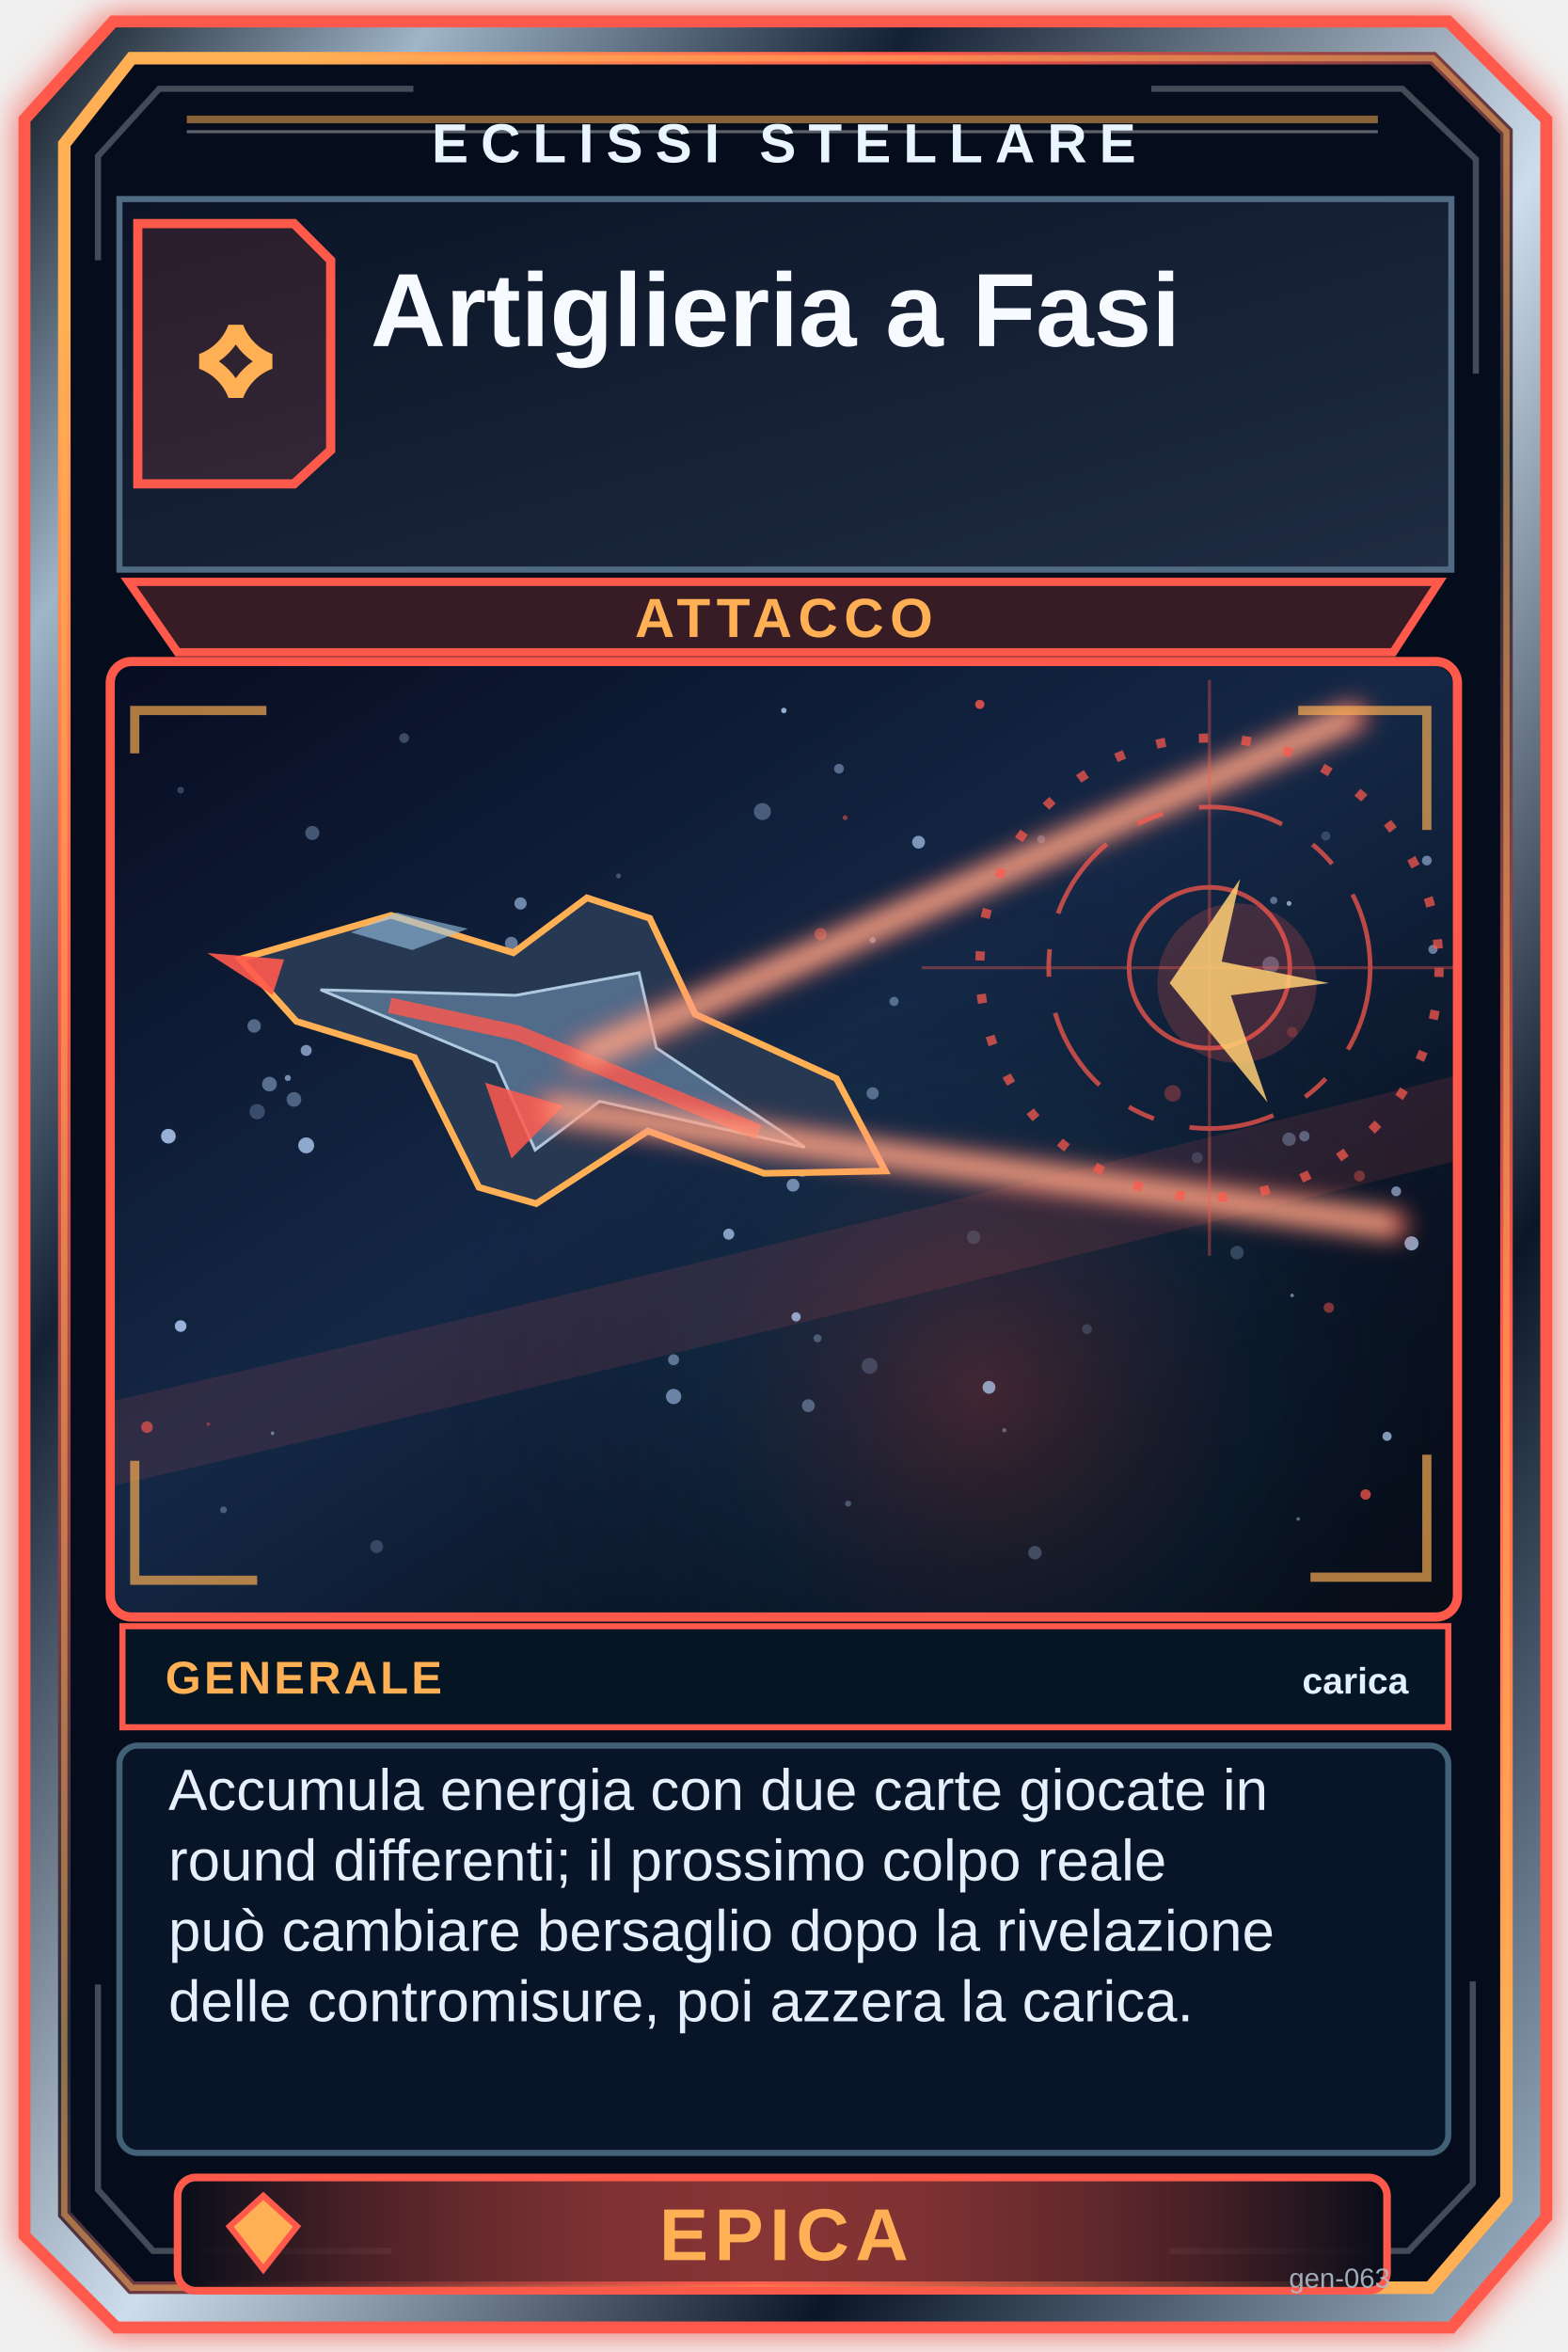
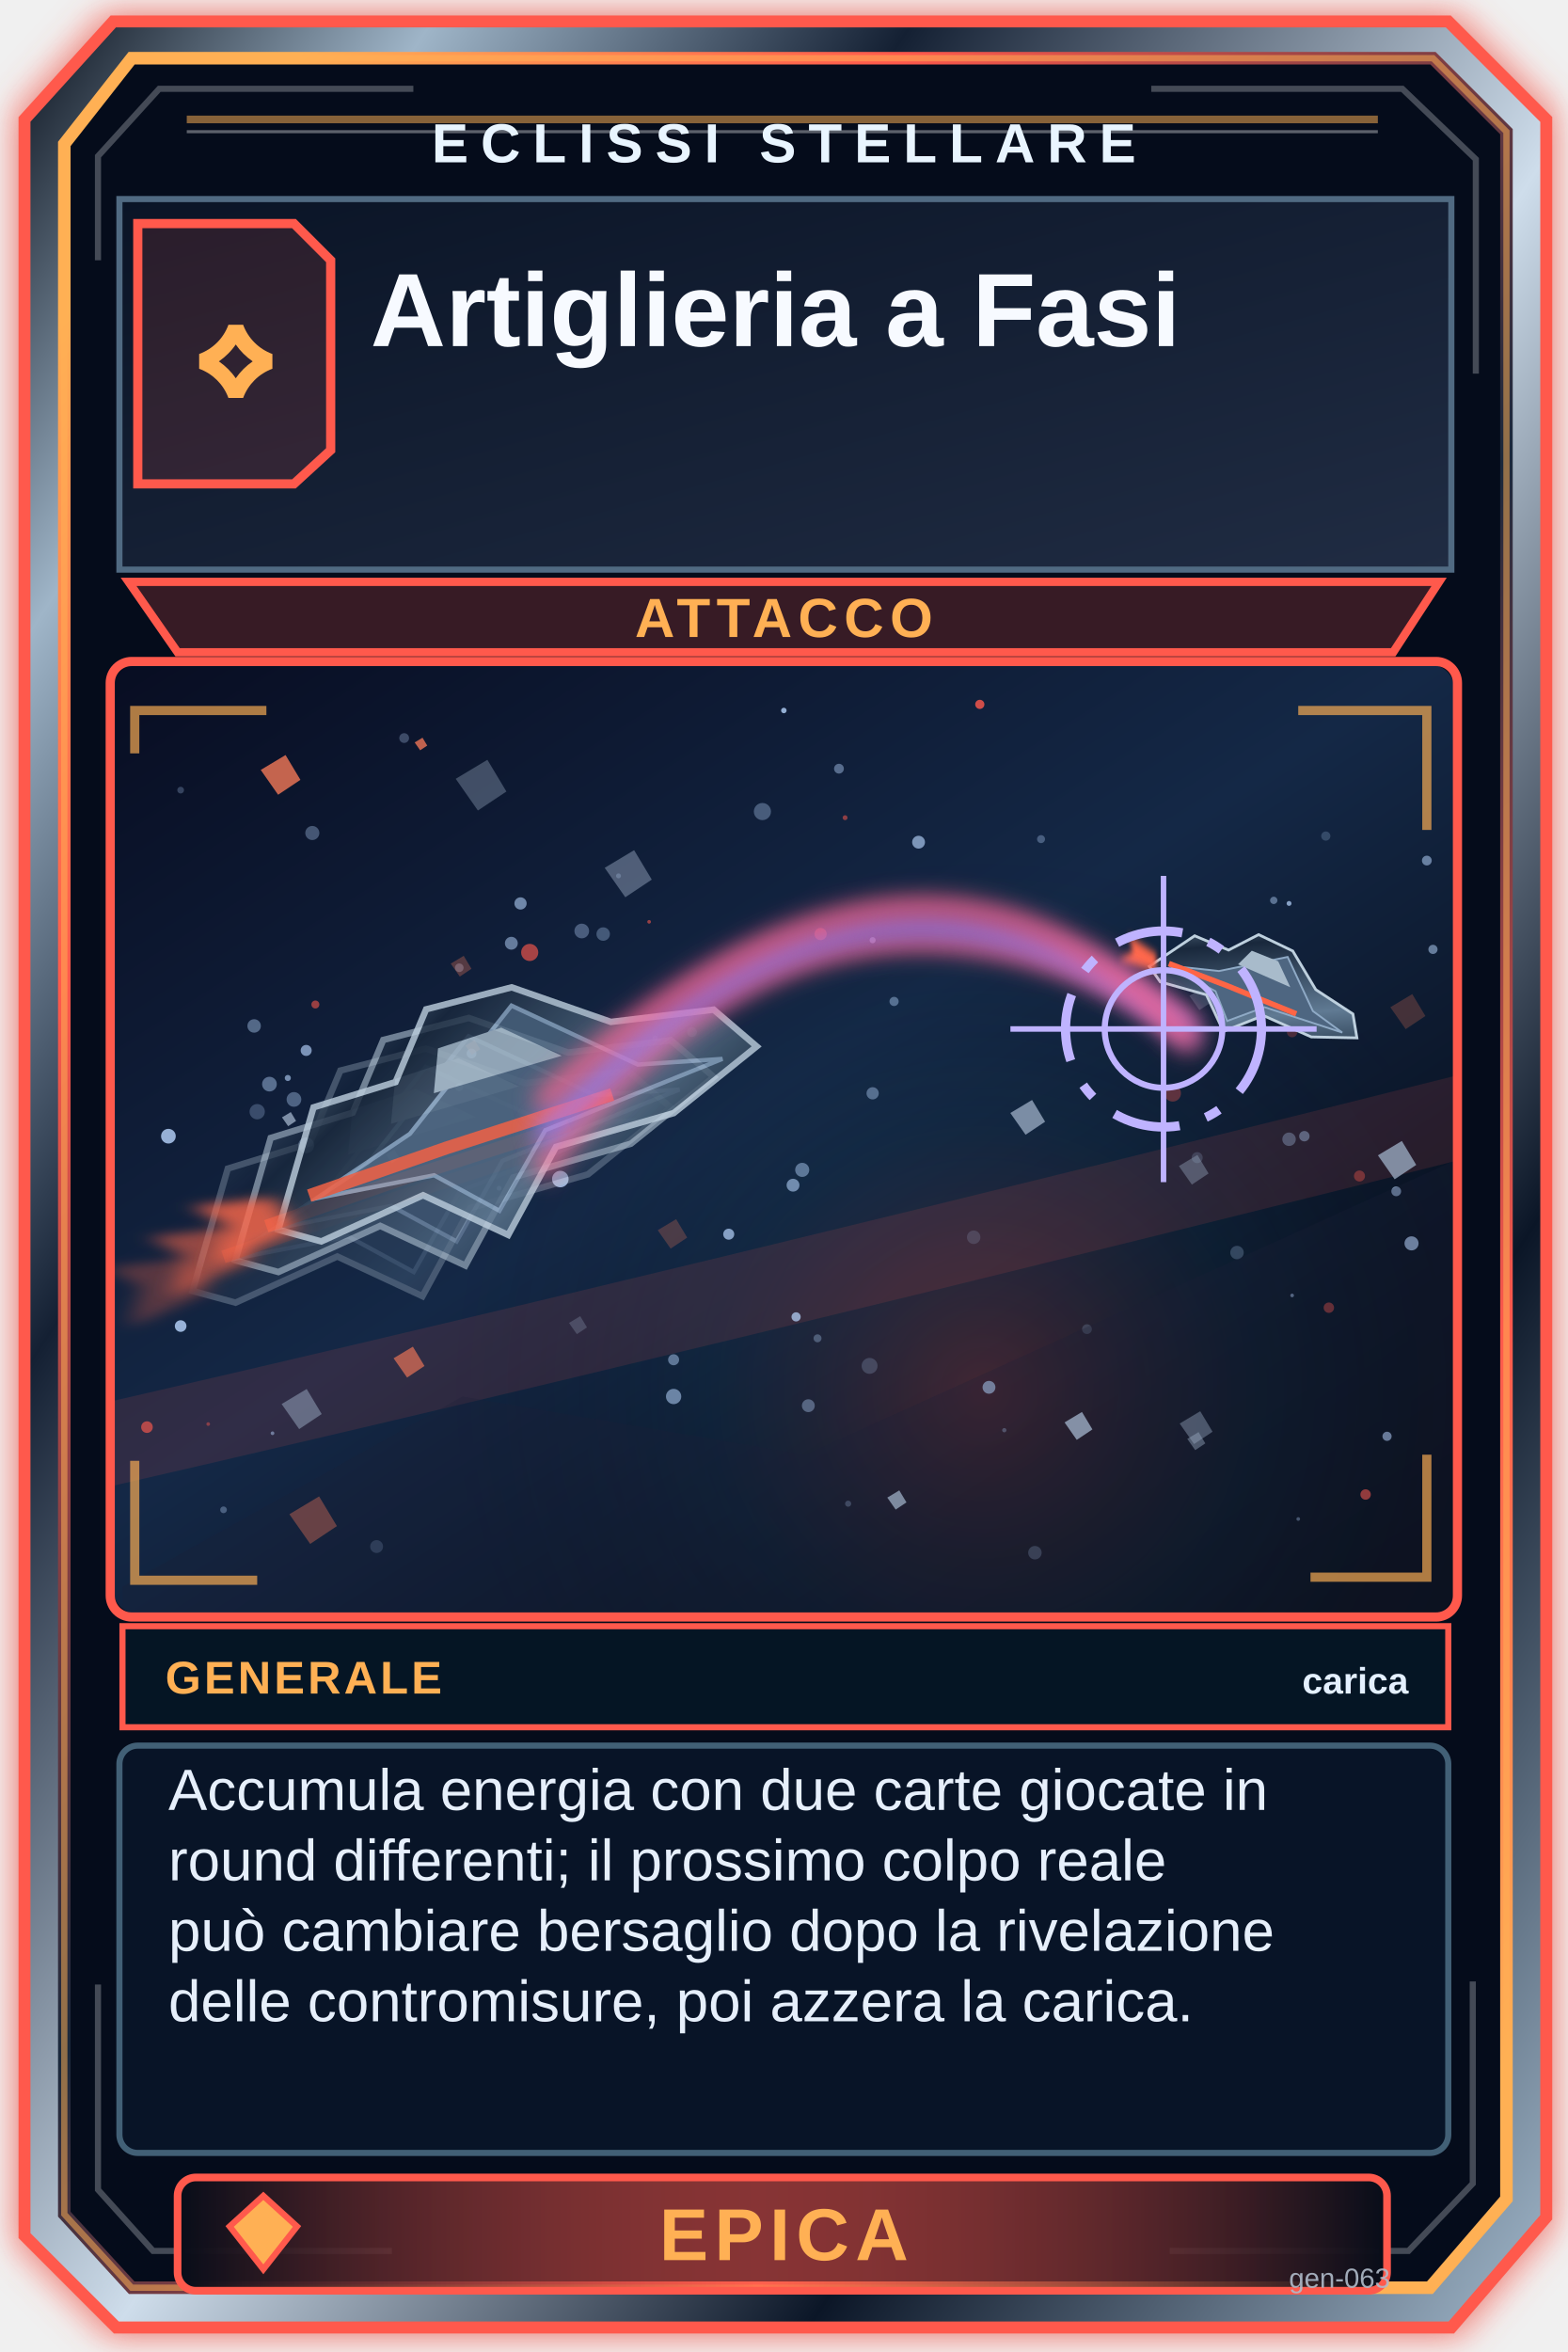
<svg xmlns="http://www.w3.org/2000/svg" width="512" height="768" viewBox="0 0 512 768" role="img" aria-label="Artiglieria a Fasi · ATTACCO · EPICA">
  <defs>
    <linearGradient id="metal" x1="0" y1="0" x2="1" y2="1">
      <stop stop-color="#101824" />
      <stop offset=".13" stop-color="#9fb5c8" />
      <stop offset=".29" stop-color="#142033" />
      <stop offset=".53" stop-color="#ceddeb" />
      <stop offset=".76" stop-color="#0b1627" />
      <stop offset="1" stop-color="#9fb5c8" />
    </linearGradient>
    <linearGradient id="rim" x1=".15" y1="0" x2=".87" y2="1">
      <stop stop-color="#ffb054" />
      <stop offset=".2" stop-color="#ff594c" />
      <stop offset=".52" stop-color="#19283c" />
      <stop offset=".78" stop-color="#ff594c" />
      <stop offset="1" stop-color="#ffb054" />
    </linearGradient>
    <linearGradient id="spaceSky" x1="0" y1="0" x2=".9" y2="1">
      <stop stop-color="#080d22" />
      <stop offset=".49" stop-color="#142846" />
      <stop offset=".82" stop-color="#091222" />
      <stop offset="1" stop-color="#070d18" />
    </linearGradient>
    <radialGradient id="planet">
      <stop stop-color="#ff594c" stop-opacity=".65" />
      <stop offset=".52" stop-color="#194761" stop-opacity=".42" />
      <stop offset="1" stop-color="#0a1529" stop-opacity=".05" />
    </radialGradient>
    <linearGradient id="titlePanel" x1="0" x2="1" y1="0" y2="1">
      <stop stop-color="#0a1426" />
      <stop offset="1" stop-color="#202c43" />
    </linearGradient>
    <linearGradient id="rarityShine" x1="0" y1="0" x2="1" y2="0">
      <stop stop-color="#070d19" />
      <stop offset=".48" stop-color="#ff594c" stop-opacity="0.52" />
      <stop offset="1" stop-color="#070d19" />
    </linearGradient>
    <filter id="rimGlow" x="-30%" y="-30%" width="160%" height="160%">
      <feGaussianBlur stdDeviation="5.35" />
    </filter>
    <filter id="beamGlow" x="-70%" y="-70%" width="240%" height="240%">
      <feGaussianBlur stdDeviation="4" />
    </filter>
    <clipPath id="artClip">
      <rect x="37" y="217" width="438" height="310" rx="8" />
    </clipPath>
  </defs>
  <path d="M37 7H473L505 39V724L474 760H38L8 730V39Z" fill="#030712" stroke="#ff594c" stroke-width="8.4" opacity="0.66" filter="url(#rimGlow)" />
  <path d="M37 7H473L505 39V724L474 760H38L8 730V39Z" fill="url(#metal)" stroke="#ff594c" stroke-width="3.9" />
  <path d="M43 19H468L492 43V718L467 747H43L21 723V47Z" fill="#050c1b" stroke="url(#rim)" stroke-width="4.1" />
  <path d="M43 19H468L492 43V718L467 747H43L21 723V47Z" fill="none" stroke="#ffb054" stroke-width="2.05" opacity="0.52" />
  <path d="M61 39H450" stroke="#ffb054" stroke-width="2.5" opacity="0.52" />
  <path d="M32 85V51L52 29H135 M376 29H458L482 52V122 M32 648V715L50 735H128 M382 735H460L481 713V647" fill="none" stroke="#f7fcff" stroke-width="2" opacity="0.26" />
  <path d="M61 43H450" stroke="#fff" stroke-width="1" opacity="0.35" />
  <text x="256" y="53" text-anchor="middle" fill="#e9f5ff" font-size="18" font-family="Arial, sans-serif" font-weight="700" letter-spacing="4">ECLISSI STELLARE</text>
  <path d="M39 65H474V186H39Z" fill="url(#titlePanel)" stroke="#506a82" stroke-width="2" />
  <path d="M45 73H96L108 85V147L96 158H45Z" fill="#ff594c" fill-opacity=".13" stroke="#ff594c" stroke-width="3" />
  <text x="77" y="128" text-anchor="middle" fill="#ffb054" font-family="Arial, sans-serif" font-size="40" font-weight="bold">⟡</text>
  <text x="121" y="113" fill="#f7faff" font-family="Arial,sans-serif" font-size="34" font-weight="800">Artiglieria a Fasi</text>
  <path d="M42 190H470L455 213H58Z" fill="#ff594c" fill-opacity=".20" stroke="#ff594c" stroke-width="2.7" />
  <text x="256" y="208" text-anchor="middle" fill="#ffb054" font-family="Arial,sans-serif" font-size="18" font-weight="900" letter-spacing="2">ATTACCO</text>
  <g clip-path="url(#artClip)">
    <rect x="37" y="217" width="438" height="310" fill="url(#spaceSky)" />
    <circle cx="321" cy="454" r="172" fill="url(#planet)" opacity=".34" />
    <path d="M12 477Q218 430 508 357" fill="none" stroke="#ff594c" stroke-width="27" opacity=".12" />
    <circle cx="422" cy="337" r="1.7" fill="#ff594c" opacity="0.25" />
    <circle cx="433" cy="273" r="1.5" fill="#b9d7ff" opacity="0.21" />
    <circle cx="421" cy="372" r="2.2" fill="#b9d7ff" opacity="0.30" />
    <circle cx="150" cy="316" r="1.4" fill="#b9d7ff" opacity="0.32" />
    <circle cx="59" cy="433" r="1.9" fill="#b9d7ff" opacity="0.80" />
    <circle cx="259" cy="387" r="2.1" fill="#b9d7ff" opacity="0.57" />
    <circle cx="276" cy="267" r="0.8" fill="#ff594c" opacity="0.52" />
    <circle cx="404" cy="409" r="2.2" fill="#b9d7ff" opacity="0.23" />
    <circle cx="94" cy="352" r="1.0" fill="#b9d7ff" opacity="0.60" />
    <circle cx="415" cy="315" r="2.7" fill="#b9d7ff" opacity="0.34" />
    <circle cx="249" cy="265" r="2.8" fill="#b9d7ff" opacity="0.33" />
    <circle cx="318" cy="404" r="2.2" fill="#b9d7ff" opacity="0.16" />
    <circle cx="212" cy="301" r="0.6" fill="#ff594c" opacity="0.56" />
    <circle cx="154" cy="344" r="1.6" fill="#b9d7ff" opacity="0.75" />
    <circle cx="167" cy="308" r="2.1" fill="#b9d7ff" opacity="0.50" />
    <circle cx="466" cy="281" r="1.6" fill="#b9d7ff" opacity="0.52" />
    <circle cx="226" cy="337" r="1.6" fill="#b9d7ff" opacity="0.30" />
    <circle cx="468" cy="310" r="1.5" fill="#b9d7ff" opacity="0.51" />
    <circle cx="320" cy="230" r="1.5" fill="#ff594c" opacity="0.80" />
    <circle cx="292" cy="327" r="1.5" fill="#b9d7ff" opacity="0.41" />
    <circle cx="323" cy="453" r="2.1" fill="#b9d7ff" opacity="0.68" />
    <circle cx="59" cy="258" r="1.1" fill="#b9d7ff" opacity="0.25" />
    <circle cx="422" cy="423" r="0.6" fill="#b9d7ff" opacity="0.53" />
    <circle cx="55" cy="371" r="2.4" fill="#b9d7ff" opacity="0.79" />
    <circle cx="444" cy="384" r="1.8" fill="#ff594c" opacity="0.37" />
    <circle cx="274" cy="251" r="1.6" fill="#b9d7ff" opacity="0.42" />
    <circle cx="277" cy="491" r="1.0" fill="#b9d7ff" opacity="0.31" />
    <circle cx="220" cy="444" r="1.8" fill="#b9d7ff" opacity="0.46" />
    <circle cx="102" cy="272" r="2.3" fill="#b9d7ff" opacity="0.33" />
    <circle cx="220" cy="456" r="2.5" fill="#b9d7ff" opacity="0.54" />
    <circle cx="446" cy="488" r="1.7" fill="#ff594c" opacity="0.72" />
    <circle cx="416" cy="294" r="1.2" fill="#b9d7ff" opacity="0.43" />
    <circle cx="328" cy="467" r="0.7" fill="#b9d7ff" opacity="0.37" />
    <circle cx="426" cy="371" r="1.7" fill="#b9d7ff" opacity="0.37" />
    <circle cx="355" cy="434" r="1.6" fill="#b9d7ff" opacity="0.18" />
    <circle cx="100" cy="343" r="1.8" fill="#b9d7ff" opacity="0.64" />
    <circle cx="68" cy="465" r="0.6" fill="#ff594c" opacity="0.42" />
    <circle cx="88" cy="354" r="2.4" fill="#b9d7ff" opacity="0.44" />
    <circle cx="238" cy="403" r="1.8" fill="#b9d7ff" opacity="0.69" />
    <circle cx="83" cy="335" r="2.2" fill="#b9d7ff" opacity="0.41" />
    <circle cx="267" cy="437" r="1.3" fill="#b9d7ff" opacity="0.31" />
    <circle cx="300" cy="275" r="2.1" fill="#b9d7ff" opacity="0.63" />
    <circle cx="103" cy="328" r="1.3" fill="#ff594c" opacity="0.57" />
    <circle cx="202" cy="286" r="0.8" fill="#b9d7ff" opacity="0.30" />
    <circle cx="264" cy="459" r="2.1" fill="#b9d7ff" opacity="0.37" />
    <circle cx="453" cy="469" r="1.5" fill="#b9d7ff" opacity="0.69" />
    <circle cx="391" cy="378" r="1.8" fill="#b9d7ff" opacity="0.17" />
    <circle cx="421" cy="295" r="0.8" fill="#b9d7ff" opacity="0.70" />
    <circle cx="173" cy="311" r="2.8" fill="#ff594c" opacity="0.63" />
    <circle cx="183" cy="385" r="2.7" fill="#b9d7ff" opacity="0.80" />
    <circle cx="89" cy="468" r="0.6" fill="#b9d7ff" opacity="0.47" />
    <circle cx="214" cy="339" r="0.9" fill="#b9d7ff" opacity="0.36" />
    <circle cx="260" cy="430" r="1.5" fill="#b9d7ff" opacity="0.71" />
    <circle cx="461" cy="406" r="2.3" fill="#b9d7ff" opacity="0.72" />
    <circle cx="383" cy="357" r="2.7" fill="#ff594c" opacity="0.33" />
    <circle cx="84" cy="363" r="2.5" fill="#b9d7ff" opacity="0.25" />
    <circle cx="340" cy="274" r="1.3" fill="#b9d7ff" opacity="0.32" />
    <circle cx="424" cy="496" r="0.6" fill="#b9d7ff" opacity="0.43" />
    <circle cx="197" cy="305" r="2.2" fill="#b9d7ff" opacity="0.31" />
    <circle cx="100" cy="374" r="2.6" fill="#b9d7ff" opacity="0.75" />
    <circle cx="434" cy="427" r="1.7" fill="#ff594c" opacity="0.47" />
    <circle cx="170" cy="295" r="2.0" fill="#b9d7ff" opacity="0.57" />
    <circle cx="285" cy="307" r="1.0" fill="#b9d7ff" opacity="0.53" />
    <circle cx="132" cy="241" r="1.6" fill="#b9d7ff" opacity="0.28" />
    <circle cx="163" cy="388" r="0.8" fill="#b9d7ff" opacity="0.74" />
    <circle cx="150" cy="355" r="1.3" fill="#b9d7ff" opacity="0.38" />
    <circle cx="48" cy="466" r="1.9" fill="#ff594c" opacity="0.64" />
    <circle cx="96" cy="359" r="2.4" fill="#b9d7ff" opacity="0.37" />
    <circle cx="262" cy="382" r="2.3" fill="#b9d7ff" opacity="0.45" />
    <circle cx="123" cy="505" r="2.1" fill="#b9d7ff" opacity="0.22" />
    <circle cx="338" cy="507" r="2.2" fill="#b9d7ff" opacity="0.26" />
    <circle cx="190" cy="304" r="2.4" fill="#b9d7ff" opacity="0.34" />
    <circle cx="268" cy="305" r="2.0" fill="#ff594c" opacity="0.48" />
    <circle cx="256" cy="232" r="0.9" fill="#b9d7ff" opacity="0.78" />
    <circle cx="284" cy="446" r="2.6" fill="#b9d7ff" opacity="0.20" />
    <circle cx="285" cy="357" r="2.0" fill="#b9d7ff" opacity="0.40" />
    <circle cx="456" cy="389" r="1.6" fill="#b9d7ff" opacity="0.59" />
    <circle cx="73" cy="493" r="1.1" fill="#b9d7ff" opacity="0.33" />
-     <g transform="translate(185 344) rotate(18) scale(0.72)">
-       <path d="M-154 5 L-95 -35 L-37 -36 L-13 -70 L17 -70 L50 -35 L120 -27 L154 6 L102 24 L46 22 L8 69 L-19 70 L-65 23 L-121 24 Z" fill="#273852" stroke="#ffb054" stroke-width="3" />
-       <path d="M-115 7 L-30 -18 L20 -45 L38 -15 L116 7 L21 16 L0 46 L-29 14Z" fill="#516b8a" stroke="#afc9df" stroke-width="1.3" />
-       <path d="M-83 4 L-24 -2 L28 2 L94 7" fill="none" stroke="#ff594c" stroke-width="7" opacity=".8" />
-       <path d="M-31 24 L-9 53 L6 23" fill="#ff594c" opacity=".85" />
-       <path d="M-135 -1 L-169 7 L-135 16" fill="#ff594c" opacity=".9" />
-       <path d="M-110 -22 L-81 -23 L-60 -40 L-93 -37 Z" fill="#99c4e8" opacity=".6" />
+     <g data-attack-scene="phase" data-attack-id="gen-063" data-attack-signature="82a9a7cb">
+       <defs>
+         <linearGradient id="atkSteel" x1="0" y1="0" x2="1" y2="1">
+           <stop stop-color="#829db3" />
+           <stop offset=".25" stop-color="#19283c" />
+           <stop offset=".65" stop-color="#607a93" />
+           <stop offset="1" stop-color="#0c1b2c" />
+         </linearGradient>
+       </defs>
+       <path d="M40 518L151 456L263 475L475 379V529H40Z" fill="#1a1d37" opacity=".26" />
+       <path d="M147.202 314.647l4.236 -2.541l2.541 4.236l-3.812 2.541Z" fill="#f47857" opacity="0.305" />
+       <path d="M347.677 464.467l5.69 -3.414l3.414 5.69l-5.121 3.414Z" fill="#9bacc3" opacity="0.802" />
+       <path d="M91.979 458.459l8.182 -4.909l4.909 8.182l-7.364 4.909Z" fill="#9bacc3" opacity="0.502" />
+       <path d="M151.996 341.408l3.01 -1.806l1.806 3.01l-2.709 1.806Z" fill="#f47857" opacity="0.464" />
+       <path d="M92.09 364.854l2.88 -1.728l1.728 2.88l-2.592 1.728Z" fill="#9bacc3" opacity="0.784" />
+       <path d="M387.764 469.829l3.682 -2.209l2.209 3.682l-3.314 2.209Z" fill="#9bacc3" opacity="0.437" />
+       <path d="M85.151 251.402l8.105 -4.863l4.863 8.105l-7.295 4.863Z" fill="#f47857" opacity="0.794" />
+       <path d="M385.02 380.754l6.058 -3.635l3.635 6.058l-5.452 3.635Z" fill="#9bacc3" opacity="0.387" />
+       <path d="M329.973 363.433l7.096 -4.258l4.258 7.096l-6.386 4.258Z" fill="#9bacc3" opacity="0.768" />
+       <path d="M128.541 443.511l6.305 -3.783l3.783 6.305l-5.674 3.783Z" fill="#f47857" opacity="0.649" />
+       <path d="M148.838 254.308l10.344 -6.206l6.206 10.344l-9.31 6.206Z" fill="#9bacc3" opacity="0.364" />
+       <path d="M197.492 283.376l9.607 -5.764l5.764 9.607l-8.647 5.764Z" fill="#9bacc3" opacity="0.454" />
+       <path d="M94.518 494.442l9.698 -5.819l5.819 9.698l-8.728 5.819Z" fill="#f47857" opacity="0.368" />
+       <path d="M185.826 431.974l3.676 -2.206l2.206 3.676l-3.308 2.206Z" fill="#9bacc3" opacity="0.277" />
+       <path d="M126.056 377.082l2.779 -1.667l1.667 2.779l-2.501 1.667Z" fill="#9bacc3" opacity="0.343" />
+       <path d="M135.426 242.427l2.568 -1.541l1.541 2.568l-2.312 1.541Z" fill="#f47857" opacity="0.767" />
+       <path d="M385.279 464.825l6.709 -4.025l4.025 6.709l-6.038 4.025Z" fill="#9bacc3" opacity="0.409" />
+       <path d="M450.012 377.25l7.826 -4.695l4.695 7.826l-7.043 4.695Z" fill="#9bacc3" opacity="0.772" />
+       <path d="M454.083 328.895l7.153 -4.292l4.292 7.153l-6.437 4.292Z" fill="#f47857" opacity="0.235" />
+       <path d="M289.782 489.007l3.918 -2.351l2.351 3.918l-3.526 2.351Z" fill="#9bacc3" opacity="0.753" />
+       <path d="M388.447 325.164l4.671 -2.803l2.803 4.671l-4.204 2.803Z" fill="#9bacc3" opacity="0.265" />
+       <path d="M214.816 401.698l6.007 -3.604l3.604 6.007l-5.406 3.604Z" fill="#f47857" opacity="0.257" />
+       <g opacity="0.3" transform="translate(0 0)">
+         <g transform="translate(136 383) rotate(-20) scale(0.7)">
+           <path d="M-117 16L-82 -32L-42 -30L-17 -57L24 -53L62 -22L109 -11L122 12L75 28L18 24L-17 55L-48 24L-100 28Z" fill="url(#atkSteel)" stroke="#bed0de" stroke-width="3" />
+           <path d="M-97 8L-44 -5L21 -45L67 1L105 12L16 15L-17 43L-40 17Z" fill="#4e6681" stroke="#8faac6" stroke-width="2" />
+           <path d="M-98 6L-30 7L51 10" stroke="#ff6545" stroke-width="6" fill="none" />
+           <path d="M-114 1L-151 -8L-139 6L-151 22L-109 19Z" fill="#ff6748" filter="url(#beamGlow)" />
+           <path d="M-27 -19L-18 -38L13 -37L35 -15Z" fill="#a8bbcb" />
+         </g>
+       </g>
+       <g opacity="0.55" transform="translate(14 -10)">
+         <g transform="translate(136 383) rotate(-20) scale(0.7)">
+           <path d="M-117 16L-82 -32L-42 -30L-17 -57L24 -53L62 -22L109 -11L122 12L75 28L18 24L-17 55L-48 24L-100 28Z" fill="url(#atkSteel)" stroke="#bed0de" stroke-width="3" />
+           <path d="M-97 8L-44 -5L21 -45L67 1L105 12L16 15L-17 43L-40 17Z" fill="#4e6681" stroke="#8faac6" stroke-width="2" />
+           <path d="M-98 6L-30 7L51 10" stroke="#ff6545" stroke-width="6" fill="none" />
+           <path d="M-114 1L-151 -8L-139 6L-151 22L-109 19Z" fill="#ff6748" filter="url(#beamGlow)" />
+           <path d="M-27 -19L-18 -38L13 -37L35 -15Z" fill="#a8bbcb" />
+         </g>
+       </g>
+       <g opacity="0.8" transform="translate(28 -20)">
+         <g transform="translate(136 383) rotate(-20) scale(0.7)">
+           <path d="M-117 16L-82 -32L-42 -30L-17 -57L24 -53L62 -22L109 -11L122 12L75 28L18 24L-17 55L-48 24L-100 28Z" fill="url(#atkSteel)" stroke="#bed0de" stroke-width="3" />
+           <path d="M-97 8L-44 -5L21 -45L67 1L105 12L16 15L-17 43L-40 17Z" fill="#4e6681" stroke="#8faac6" stroke-width="2" />
+           <path d="M-98 6L-30 7L51 10" stroke="#ff6545" stroke-width="6" fill="none" />
+           <path d="M-114 1L-151 -8L-139 6L-151 22L-109 19Z" fill="#ff6748" filter="url(#beamGlow)" />
+           <path d="M-27 -19L-18 -38L13 -37L35 -15Z" fill="#a8bbcb" />
+         </g>
+       </g>
+       <g transform="translate(410 323) rotate(20) scale(0.3)">
+         <path d="M-117 16L-82 -32L-42 -30L-17 -57L24 -53L62 -22L109 -11L122 12L75 28L18 24L-17 55L-48 24L-100 28Z" fill="url(#atkSteel)" stroke="#bed0de" stroke-width="3" />
+         <path d="M-97 8L-44 -5L21 -45L67 1L105 12L16 15L-17 43L-40 17Z" fill="#4e6681" stroke="#8faac6" stroke-width="2" />
+         <path d="M-98 6L-30 7L51 10" stroke="#ff6545" stroke-width="6" fill="none" />
+         <path d="M-114 1L-151 -8L-139 6L-151 22L-109 19Z" fill="#ff6748" filter="url(#beamGlow)" />
+         <path d="M-27 -19L-18 -38L13 -37L35 -15Z" fill="#a8bbcb" />
+       </g>
+       <path d="M176 383Q268 260 390 336" fill="none" stroke="#ff6389" stroke-width="6" filter="url(#beamGlow)" />
+       <path d="M176 372Q285 251 390 339" fill="none" stroke="#9b80ff" stroke-width="6" filter="url(#beamGlow)" />
+       <path d="M176 361Q302 242 390 342" fill="none" stroke="#ff6389" stroke-width="6" filter="url(#beamGlow)" />
+       <g fill="none" stroke="#bfb3ff">
+         <circle cx="380" cy="336" r="32" stroke-width="3" stroke-dasharray="22 9 5 9" />
+         <circle cx="380" cy="336" r="19.2" stroke-width="2" />
+         <path d="M330 336H430M380 286V386" stroke-width="1.8" />
+       </g>
    </g>
-     <g filter="url(#beamGlow)">
-       <path d="M190 345 L442 234 M180 362 L455 400" stroke="#ff594c" stroke-width="9" stroke-linecap="round" />
-       <path d="M190 345 L442 234 M180 362 L455 400" stroke="#fff3c2" stroke-width="2.4" />
-     </g>
-     <g fill="none" stroke="#ff594c" opacity=".72">
-       <circle cx="395" cy="316" r="75" stroke-width="3" stroke-dasharray="3 11" />
-       <circle cx="395" cy="316" r="52.5" stroke-width="1.5" stroke-dasharray="28 12 9 12" />
-       <circle cx="395" cy="316" r="26.25" stroke-width="1.5" />
-       <path d="M301 316H489 M395 222V410" stroke-width="1" opacity=".5" />
-     </g>
-     <circle cx="404" cy="321" r="26" fill="#ff594c" opacity=".21" />
-     <path d="M382 321l23 -34l-6 27l35 7l-32 4l12 35z" fill="#ffcf74" opacity=".85" />
    <path d="M44 246V232H87 M424 232h42v39 M44 477v39h40 M428 515h38v-40" stroke="#ffb054" stroke-width="3" fill="none" opacity=".67" />
  </g>
  <rect x="36" y="216" width="440" height="312" rx="7" fill="none" stroke="#ff594c" stroke-width="3" />
  <path d="M40 531H473V564H40Z" fill="#051524" stroke="#ff594c" stroke-width="2" />
  <text x="54" y="553" fill="#ffb054" font-family="Arial,sans-serif" font-size="15" font-weight="bold" letter-spacing="1">GENERALE</text>
  <text x="460" y="553" text-anchor="end" fill="#e4f0ff" font-family="Arial,sans-serif" font-size="12" font-weight="bold">carica</text>
  <rect x="39" y="570" width="434" height="133" rx="6" fill="#081427" stroke="#426076" stroke-width="2" />
  <text x="55" y="591" fill="#e6effb" font-size="19" font-family="Arial,sans-serif">Accumula energia con due carte giocate in</text>
  <text x="55" y="614" fill="#e6effb" font-size="19" font-family="Arial,sans-serif">round differenti; il prossimo colpo reale</text>
  <text x="55" y="637" fill="#e6effb" font-size="19" font-family="Arial,sans-serif">può cambiare bersaglio dopo la rivelazione</text>
  <text x="55" y="660" fill="#e6effb" font-size="19" font-family="Arial,sans-serif">delle contromisure, poi azzera la carica.</text>
  <rect x="58" y="711" width="395" height="37" rx="6" fill="url(#rarityShine)" stroke="#ff594c" stroke-width="2.5" />
  <path d="M75 727l11 -10l11 10l-11 14Z" fill="#ffb054" stroke="#ff594c" stroke-width="2" />
  <text x="256" y="738" fill="#ffb054" text-anchor="middle" font-family="Arial,sans-serif" font-size="24" font-weight="900" letter-spacing="2">EPICA</text>
  <text x="454" y="747" fill="#afbac9" font-family="Arial,sans-serif" font-size="9" text-anchor="end" opacity=".9">gen-063</text>
</svg>
